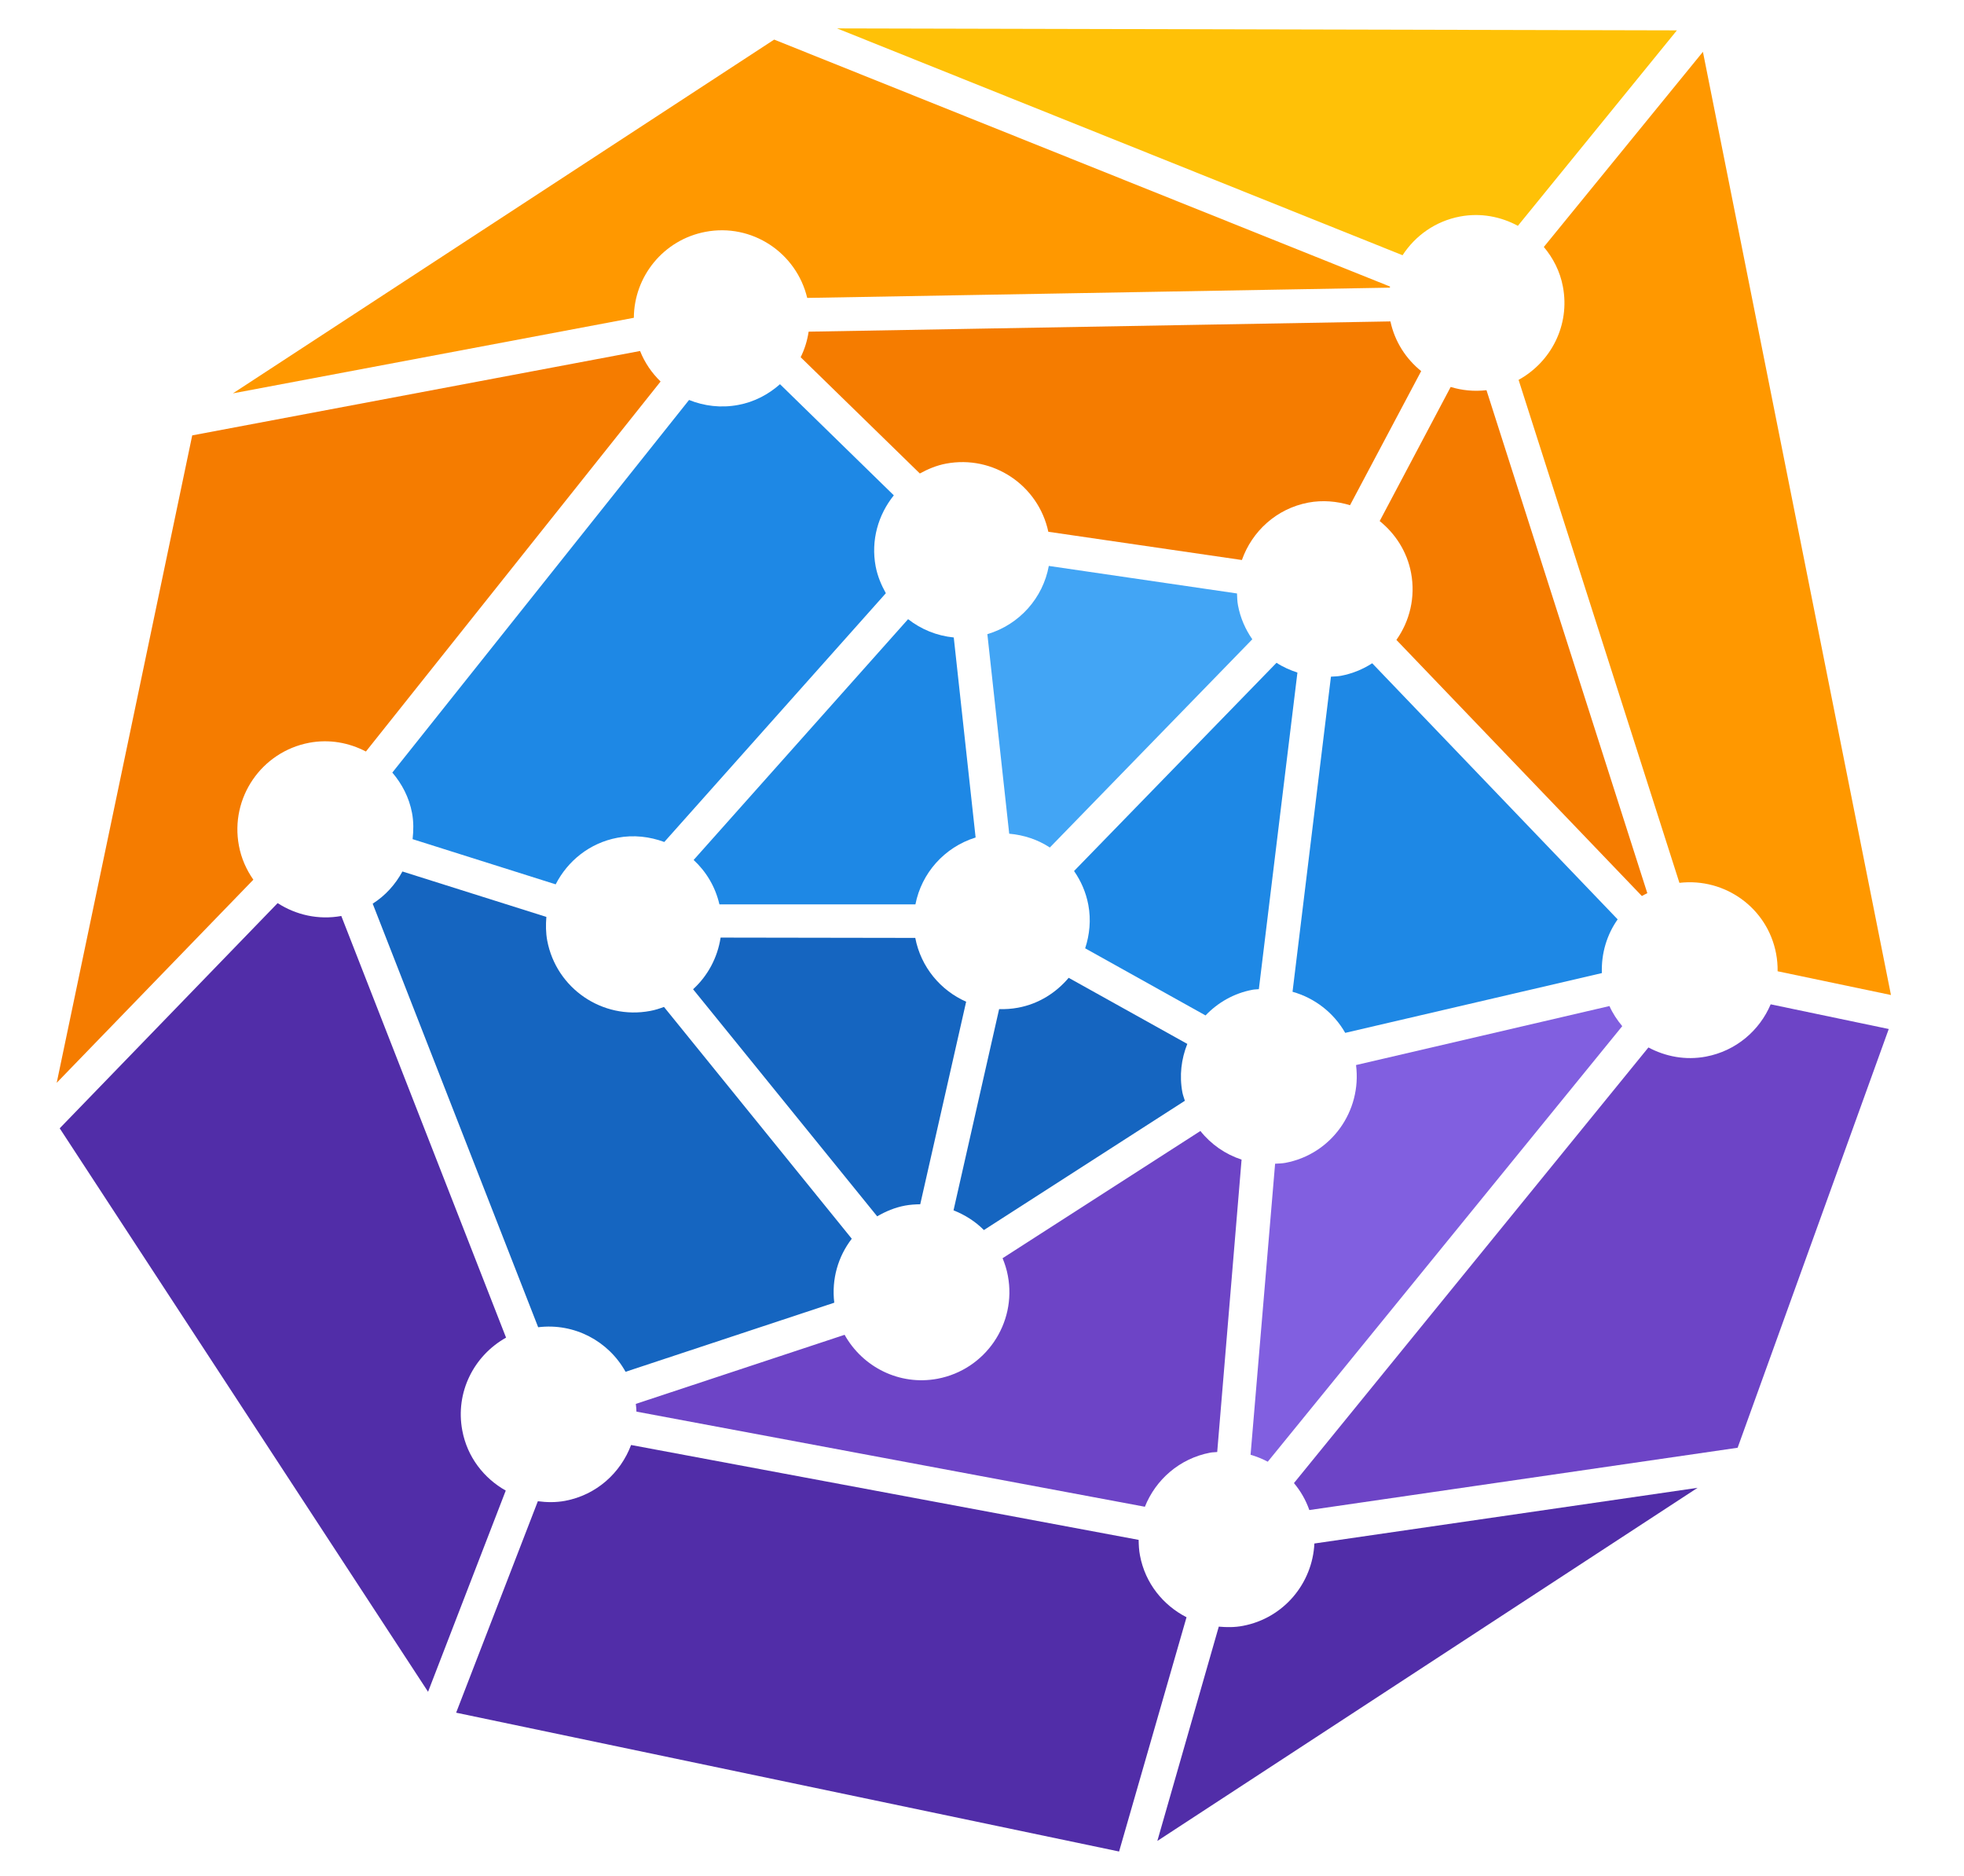
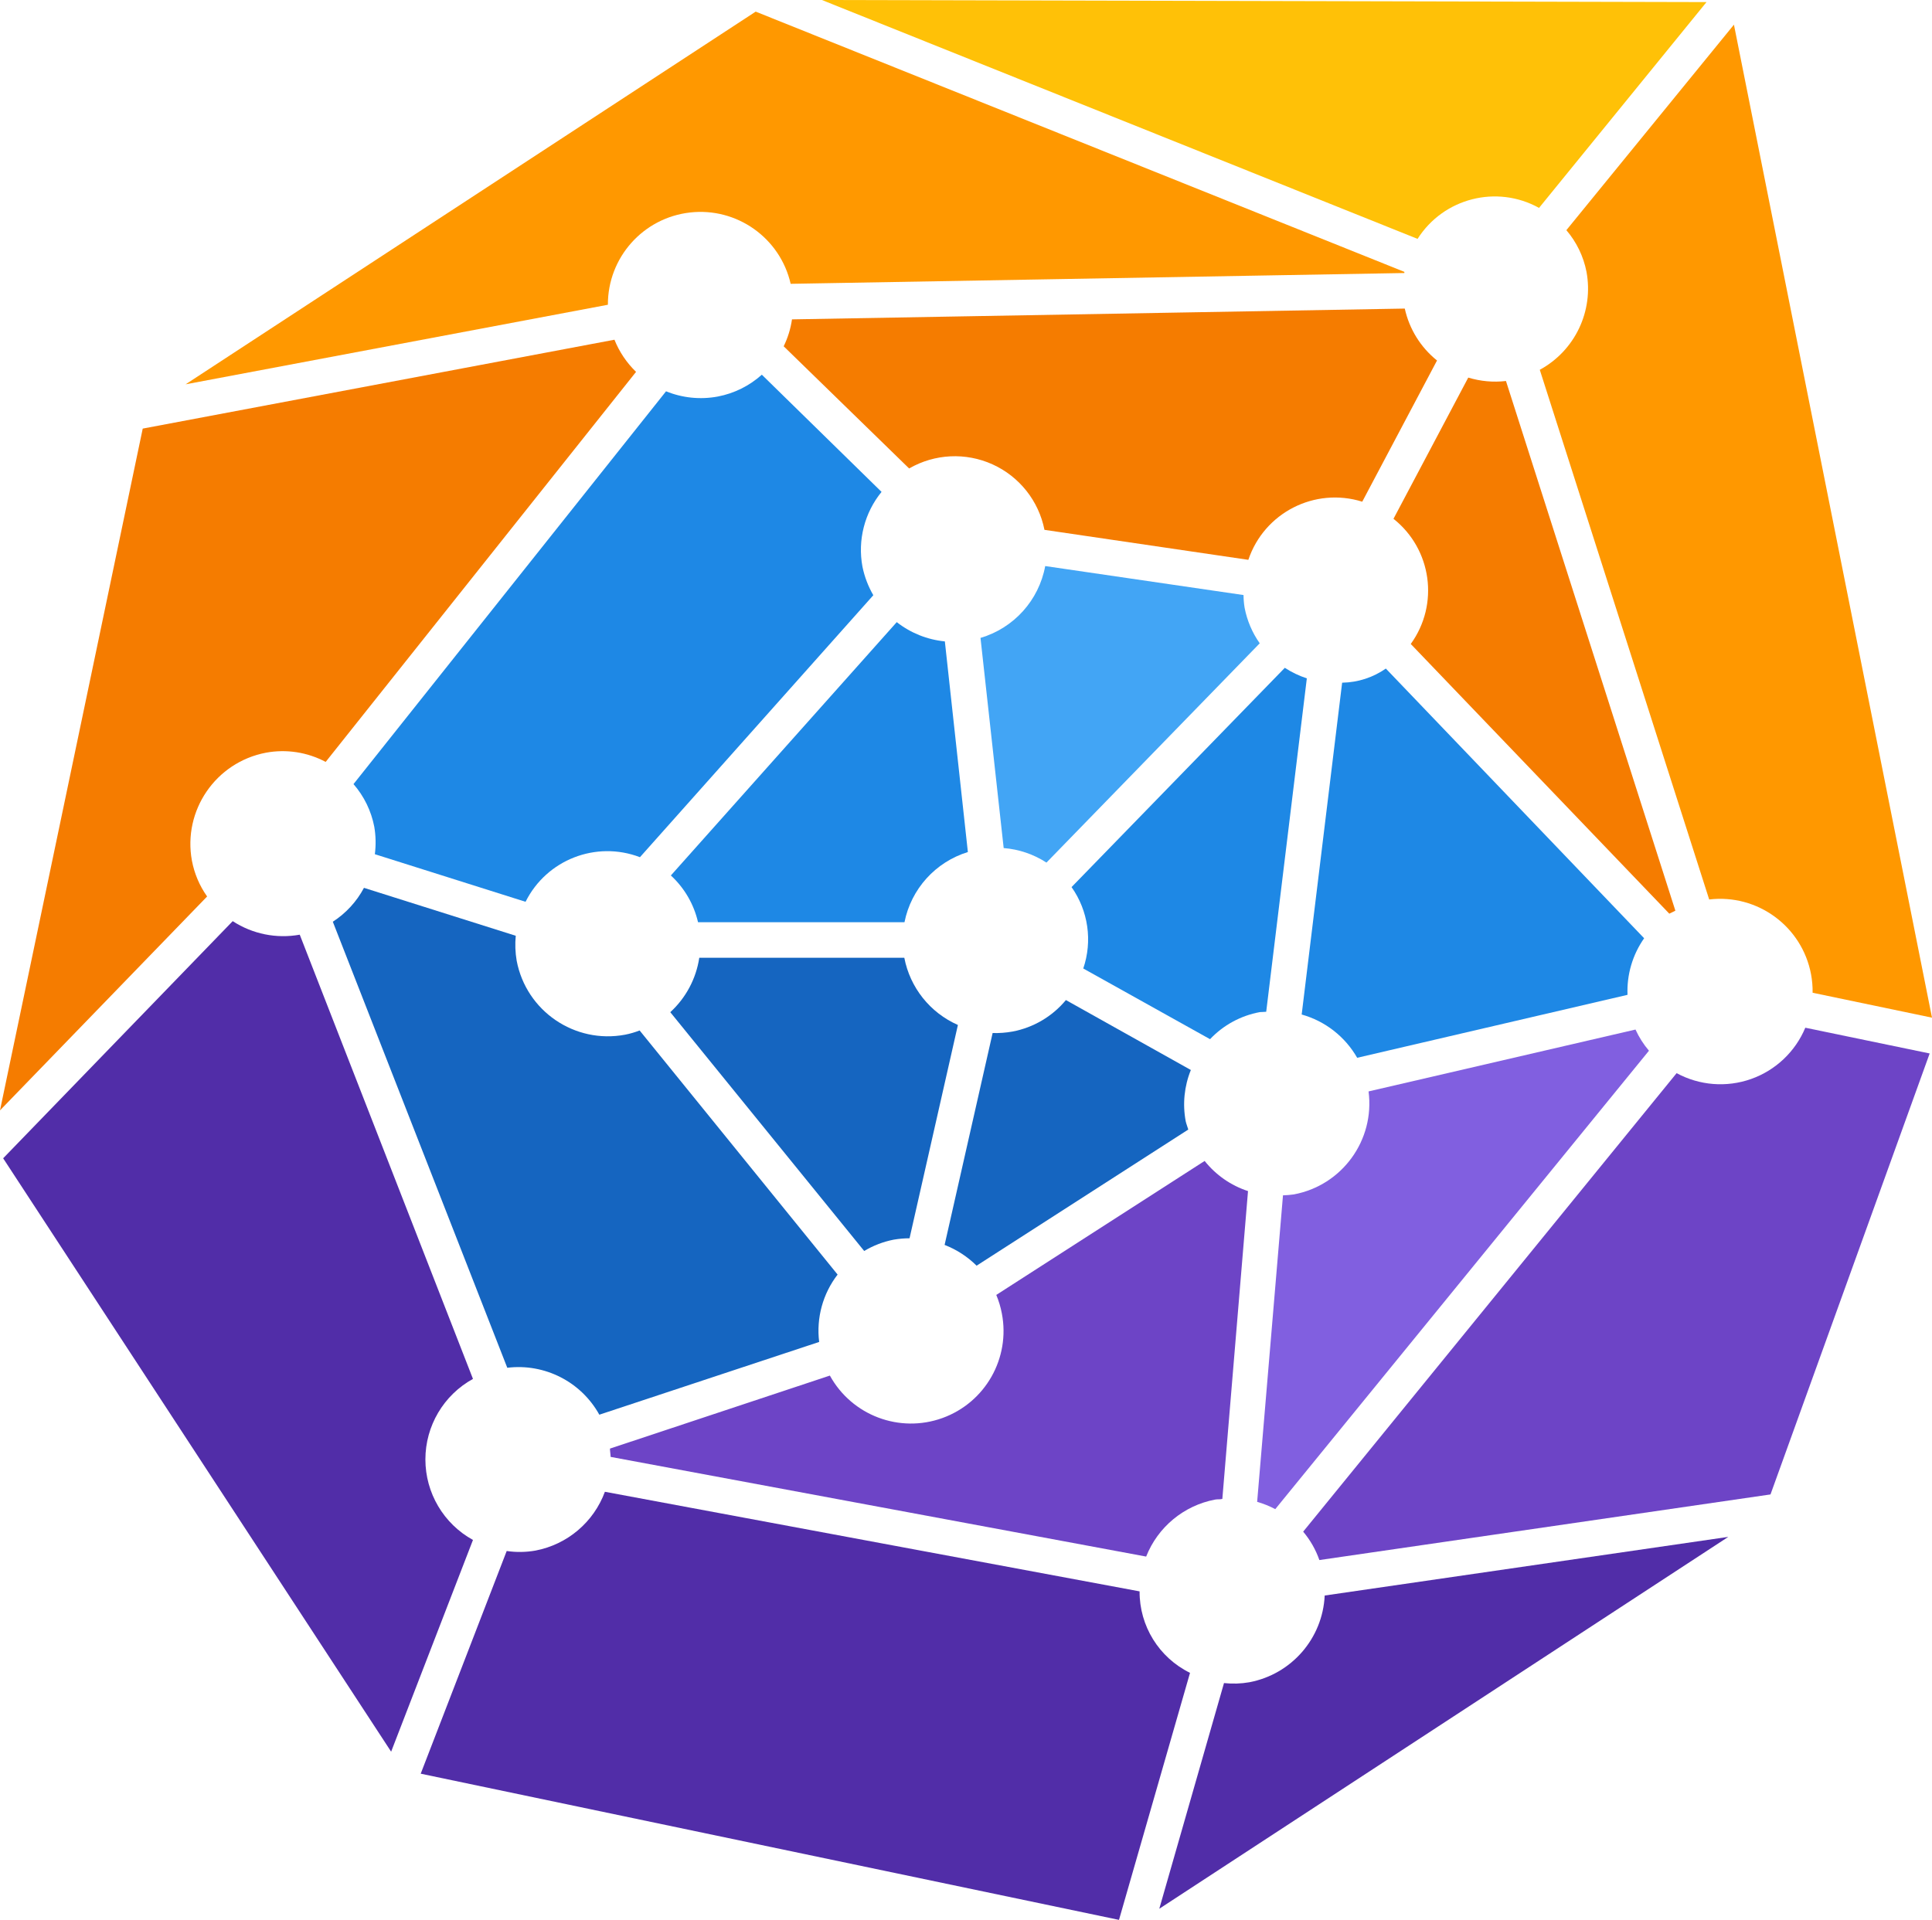
- <svg xmlns="http://www.w3.org/2000/svg" version="1.1" id="Layer_1" x="0px" y="0px" viewBox="0 0 249 237.79" style="enable-background:new 0 0 249 237.79;" xml:space="preserve">
-   <style type="text/css">
- 	.st0{fill:#42A5F5;}
- 	.st1{fill:#1E88E5;}
- 	.st2{fill:#1565C0;}
- 	.st3{fill:#6D44C6;}
- 	.st4{fill:#F57C00;}
- 	.st5{fill:#512DA8;}
- 	.st6{fill:#FF9800;}
- 	.st7{fill:#FFC107;}
- 	.st8{fill:#815FE0;}
- </style>
-   <g>
-     <g>
-       <path class="st0" d="M156.96,76.77c-0.1-0.51-0.11-1.02-0.13-1.53l-23.86-3.49c-0.74,4.05-3.7,7.43-7.79,8.65l2.77,25.3    c1.86,0.16,3.63,0.75,5.15,1.75l25.67-26.4C157.9,79.8,157.26,78.36,156.96,76.77z" />
-       <path class="st1" d="M123.69,106.18l-2.77-25.36c-2.15-0.21-4.14-1.03-5.79-2.32l-27.19,30.53c1.59,1.47,2.75,3.39,3.27,5.63    h24.85C116.83,110.71,119.71,107.42,123.69,106.18z" />
-       <path class="st2" d="M47.25,114.57l20.98,53.7c4.6-0.56,8.92,1.76,11.08,5.65l26.46-8.76c-0.36-2.99,0.49-5.87,2.22-8.11    l-23.81-29.39c-0.56,0.21-1.14,0.4-1.75,0.51c-6.06,1.14-11.9-2.85-13.05-8.91c-0.19-1.02-0.19-2.03-0.11-3.01l-18.25-5.76    C50.13,112.13,48.86,113.55,47.25,114.57z" />
-       <path class="st3" d="M145.15,191.03c1.37-3.43,4.39-6.12,8.29-6.86c0.3-0.06,0.59-0.04,0.88-0.08l3.09-37.07    c-2.06-0.68-3.87-1.93-5.22-3.63l-25.08,16.13c0.29,0.71,0.53,1.45,0.67,2.23c1.14,6.06-2.85,11.9-8.91,13.05    c-4.85,0.91-9.51-1.49-11.79-5.57l-26.47,8.76c0.04,0.33,0.07,0.66,0.08,0.98L145.15,191.03z" />
-       <path class="st1" d="M93.59,51.34c-2.18,0.41-4.32,0.14-6.23-0.63L49.74,97.95c1.22,1.43,2.13,3.15,2.5,5.13    c0.21,1.13,0.19,2.23,0.07,3.31l18.14,5.73c1.52-2.97,4.31-5.25,7.84-5.91c2.06-0.39,4.09-0.14,5.93,0.54l28.09-31.54    c-0.58-1.04-1.05-2.15-1.29-3.39c-0.63-3.33,0.33-6.57,2.3-9.02L98.89,48.71C97.43,50,95.65,50.96,93.59,51.34z" />
-       <path class="st1" d="M168.74,85.79l-4.87,39.95c2.81,0.79,5.22,2.65,6.68,5.21l32.54-7.58c-0.09-2.49,0.63-4.87,2-6.81    l-31.12-32.47c-1.17,0.76-2.5,1.31-3.96,1.59C169.58,85.76,169.16,85.76,168.74,85.79z" />
-       <path class="st4" d="M176.28,40.75l-73.76,1.3c-0.17,1.14-0.51,2.23-1.01,3.24l15.11,14.74c1.02-0.56,2.11-1.02,3.32-1.25    c5.97-1.12,11.7,2.73,12.97,8.64L157.45,71c1.28-3.63,4.37-6.51,8.42-7.28c1.83-0.34,3.62-0.17,5.29,0.33l9.02-17    C178.26,45.5,176.84,43.34,176.28,40.75z" />
-       <path class="st2" d="M135.49,123.97c-1.6,1.89-3.79,3.3-6.42,3.79c-0.81,0.15-1.61,0.2-2.4,0.18l-5.78,25.51    c1.44,0.57,2.76,1.4,3.85,2.5l25.48-16.39c-0.1-0.35-0.24-0.68-0.31-1.04c-0.41-2.15-0.14-4.27,0.62-6.17L135.49,123.97z" />
-       <path class="st1" d="M159.6,125.41l4.89-40.14c-0.93-0.31-1.83-0.7-2.65-1.24l-25.67,26.4c0.87,1.25,1.51,2.69,1.81,4.29    c0.36,1.91,0.16,3.79-0.4,5.51l15.26,8.51c1.56-1.63,3.6-2.82,5.98-3.26C159.08,125.43,159.34,125.44,159.6,125.41z" />
-       <path class="st2" d="M111.21,154.21c1.07-0.62,2.24-1.12,3.53-1.36c0.65-0.12,1.29-0.16,1.93-0.17l5.82-25.68    c-3.23-1.43-5.73-4.36-6.45-8.09l-24.68-0.04c-0.39,2.54-1.62,4.84-3.49,6.55L111.21,154.21z" />
-       <path class="st5" d="M150.43,205.04c-2.96-1.52-5.24-4.3-5.9-7.83c-0.13-0.66-0.16-1.32-0.17-1.98L80.01,183.2    c-1.33,3.54-4.38,6.33-8.36,7.08c-1.18,0.22-2.33,0.2-3.46,0.05l-10.36,26.81l84.05,17.6L150.43,205.04z" />
-       <path class="st5" d="M64.12,188.98c-2.77-1.56-4.88-4.25-5.51-7.62c-0.91-4.84,1.47-9.49,5.55-11.77l-20.89-53.46    c-2.91,0.53-5.76-0.14-8.07-1.63L7.57,143.05l46.7,71.44L64.12,188.98z" />
-       <path class="st5" d="M166.64,195.69c-0.24,5.04-3.88,9.46-9.06,10.44c-1.04,0.2-2.06,0.19-3.06,0.1l-7.79,27.17l68.49-44.77    L166.64,195.69z" />
-       <path class="st6" d="M195.73,31.31c1.18,1.41,2.06,3.1,2.42,5.04c0.92,4.87-1.5,9.54-5.62,11.81l20.39,63.77    c5.77-0.67,11.17,3.18,12.26,8.98c0.14,0.75,0.2,1.49,0.19,2.23l14.37,3.01L215.9,6.57L195.73,31.31z" />
-       <path class="st3" d="M224.49,127.33c-1.41,3.33-4.4,5.91-8.21,6.63c-2.6,0.49-5.13-0.01-7.29-1.16l-44.94,55.23    c0.84,1,1.5,2.14,1.95,3.42l54.3-7.9l19.16-53.09L224.49,127.33z" />
-       <path class="st4" d="M32.12,111.53c-0.88-1.26-1.53-2.7-1.83-4.31c-1.14-6.06,2.85-11.9,8.91-13.05c2.56-0.48,5.05-0.01,7.19,1.11    l37.36-46.91c-1.11-1.08-2.01-2.38-2.6-3.87L24.37,55.2L7.19,137.28L32.12,111.53z" />
-       <path class="st4" d="M208.85,113.24l-20.39-63.77c-1.57,0.18-3.1,0.03-4.54-0.41l-9,17c1.99,1.61,3.47,3.87,3.98,6.58    c0.58,3.09-0.18,6.11-1.86,8.49l31.12,32.47C208.39,113.46,208.63,113.36,208.85,113.24z" />
-       <path class="st7" d="M106.12,3.6l71.7,28.76c1.6-2.47,4.16-4.32,7.29-4.91c2.61-0.49,5.16,0.01,7.33,1.18L212.6,3.85L106.12,3.6z" />
-       <path class="st6" d="M80.36,40.29c0.03-5.24,3.75-9.89,9.09-10.9c5.88-1.11,11.51,2.63,12.89,8.38l73.87-1.3    c0.01-0.05,0.01-0.09,0.02-0.14L98.15,5.02L29.53,49.87L80.36,40.29z" />
-       <path class="st8" d="M205.67,130.1c-0.64-0.77-1.2-1.61-1.62-2.55l-32.13,7.48c0.75,5.83-3.12,11.3-8.96,12.4    c-0.44,0.08-0.86,0.08-1.3,0.11l-3.11,36.9c0.76,0.22,1.48,0.51,2.18,0.88L205.67,130.1z" />
-     </g>
-   </g>
+ <svg xmlns="http://www.w3.org/2000/svg" id="Layer_1" data-name="Layer 1" viewBox="0 0 232.55 231.14">
+   <defs>
+     <style>.cls-1{fill:#42a5f5;}.cls-2{fill:#1e88e5;}.cls-3{fill:#1565c0;}.cls-4{fill:#6d44c6;}.cls-5{fill:#f57c00;}.cls-6{fill:#512da8;}.cls-7{fill:#ff9800;}.cls-8{fill:#ffc107;}.cls-9{fill:#815fe0;}</style>
+   </defs>
+   <path class="cls-1" d="M157,76.77a9.87,9.87,0,0,1-.13-1.53L133,71.75a11.13,11.13,0,0,1-7.79,8.65L128,105.7a11.07,11.07,0,0,1,5.15,1.75l25.67-26.4A11.07,11.07,0,0,1,157,76.77Z" transform="translate(-7.19 -3.6)" />
+   <path class="cls-2" d="M123.69,106.18l-2.77-25.36a11.13,11.13,0,0,1-5.79-2.32L87.94,109a11,11,0,0,1,3.27,5.63h24.85A11.12,11.12,0,0,1,123.69,106.18Z" transform="translate(-7.19 -3.6)" />
+   <path class="cls-3" d="M47.25,114.57l21,53.7a11.12,11.12,0,0,1,11.08,5.65l26.46-8.76a11.06,11.06,0,0,1,2.22-8.11L84.18,127.66a10.09,10.09,0,0,1-1.75.51,11.18,11.18,0,0,1-13.05-8.91,11.32,11.32,0,0,1-.11-3L51,110.49A11,11,0,0,1,47.25,114.57Z" transform="translate(-7.19 -3.6)" />
+   <path class="cls-4" d="M145.15,191a11.16,11.16,0,0,1,8.29-6.86c.3-.06.59,0,.88-.08L157.41,147a11.08,11.08,0,0,1-5.22-3.63l-25.08,16.13a11.06,11.06,0,0,1,.67,2.23,11.14,11.14,0,0,1-20.7,7.48L80.61,178c0,.33.07.66.08,1Z" transform="translate(-7.19 -3.6)" />
+   <path class="cls-2" d="M93.59,51.34a11.1,11.1,0,0,1-6.23-.63L49.74,98a11,11,0,0,1,2.5,5.13,11.17,11.17,0,0,1,.07,3.31l18.14,5.73a11,11,0,0,1,13.77-5.37l28.09-31.54A11.35,11.35,0,0,1,111,71.82a11.06,11.06,0,0,1,2.3-9L98.89,48.71A11,11,0,0,1,93.59,51.34Z" transform="translate(-7.19 -3.6)" />
+   <path class="cls-2" d="M168.74,85.79l-4.87,39.95a11.16,11.16,0,0,1,6.68,5.21l32.54-7.58a11.08,11.08,0,0,1,2-6.81L174,84.09a9.44,9.44,0,0,1-5.23,1.7Z" transform="translate(-7.19 -3.6)" />
+   <path class="cls-5" d="M176.28,40.75l-73.76,1.3a10.92,10.92,0,0,1-1,3.24L116.62,60a11,11,0,0,1,16.29,7.39L157.45,71a11,11,0,0,1,13.71-7l9-17A11.06,11.06,0,0,1,176.28,40.75Z" transform="translate(-7.19 -3.6)" />
+   <path class="cls-3" d="M135.49,124a11,11,0,0,1-6.42,3.79,11.52,11.52,0,0,1-2.4.18l-5.78,25.51a11.18,11.18,0,0,1,3.85,2.5l25.48-16.39c-.1-.35-.24-.68-.31-1a11,11,0,0,1,.62-6.17Z" transform="translate(-7.19 -3.6)" />
+   <path class="cls-2" d="M159.6,125.41l4.89-40.14A11.24,11.24,0,0,1,161.84,84l-25.67,26.4a10.89,10.89,0,0,1,1.41,9.8l15.26,8.51a11,11,0,0,1,6-3.26C159.08,125.43,159.34,125.44,159.6,125.41Z" transform="translate(-7.19 -3.6)" />
+   <path class="cls-3" d="M111.21,154.21a11.08,11.08,0,0,1,3.53-1.36,11.53,11.53,0,0,1,1.93-.17L122.49,127a11.14,11.14,0,0,1-6.45-8.09l-24.68,0a11.14,11.14,0,0,1-3.49,6.55Z" transform="translate(-7.19 -3.6)" />
+   <path class="cls-6" d="M150.43,205a10.86,10.86,0,0,1-6.07-9.81L80,183.2a11.13,11.13,0,0,1-8.36,7.08,10.88,10.88,0,0,1-3.46.05L57.83,217.14l84.05,17.6Z" transform="translate(-7.19 -3.6)" />
+   <path class="cls-6" d="M64.12,189a11.07,11.07,0,0,1,0-19.39L43.27,116.13a11.16,11.16,0,0,1-8.07-1.63L7.57,143.05l46.7,71.44Z" transform="translate(-7.19 -3.6)" />
+   <path class="cls-6" d="M166.64,195.69a11.16,11.16,0,0,1-9.06,10.44,10.88,10.88,0,0,1-3.06.1l-7.79,27.17,68.49-44.77Z" transform="translate(-7.19 -3.6)" />
+   <path class="cls-7" d="M195.73,31.31a10.94,10.94,0,0,1,2.42,5,11.12,11.12,0,0,1-5.62,11.81l20.39,63.77a11.14,11.14,0,0,1,12.26,9,11.26,11.26,0,0,1,.19,2.23l14.37,3L215.9,6.57Z" transform="translate(-7.19 -3.6)" />
+   <path class="cls-4" d="M224.49,127.33A11.07,11.07,0,0,1,209,132.8L164.05,188a10.91,10.91,0,0,1,1.95,3.42l54.3-7.9,19.16-53.09Z" transform="translate(-7.19 -3.6)" />
+   <path class="cls-5" d="M32.12,111.53a11,11,0,0,1-1.83-4.31,11.18,11.18,0,0,1,8.91-13,11,11,0,0,1,7.19,1.11L83.75,48.37a11.1,11.1,0,0,1-2.6-3.87L24.37,55.2,7.19,137.28Z" transform="translate(-7.19 -3.6)" />
+   <path class="cls-5" d="M208.85,113.24,188.46,49.47a11.13,11.13,0,0,1-4.54-.41l-9,17A11,11,0,0,1,177,81.13l31.12,32.47C208.39,113.46,208.63,113.36,208.85,113.24Z" transform="translate(-7.19 -3.6)" />
+   <path class="cls-8" d="M106.12,3.6l71.7,28.76a11,11,0,0,1,14.62-3.73L212.6,3.85Z" transform="translate(-7.19 -3.6)" />
+   <path class="cls-7" d="M80.36,40.29a11.14,11.14,0,0,1,22-2.52l73.87-1.3s0-.09,0-.14L98.15,5,29.53,49.87Z" transform="translate(-7.19 -3.6)" />
+   <path class="cls-9" d="M205.67,130.1a11,11,0,0,1-1.62-2.55L171.92,135a11.14,11.14,0,0,1-9,12.4,11.4,11.4,0,0,1-1.3.11l-3.11,36.9a11.43,11.43,0,0,1,2.18.88Z" transform="translate(-7.19 -3.6)" />
</svg>
